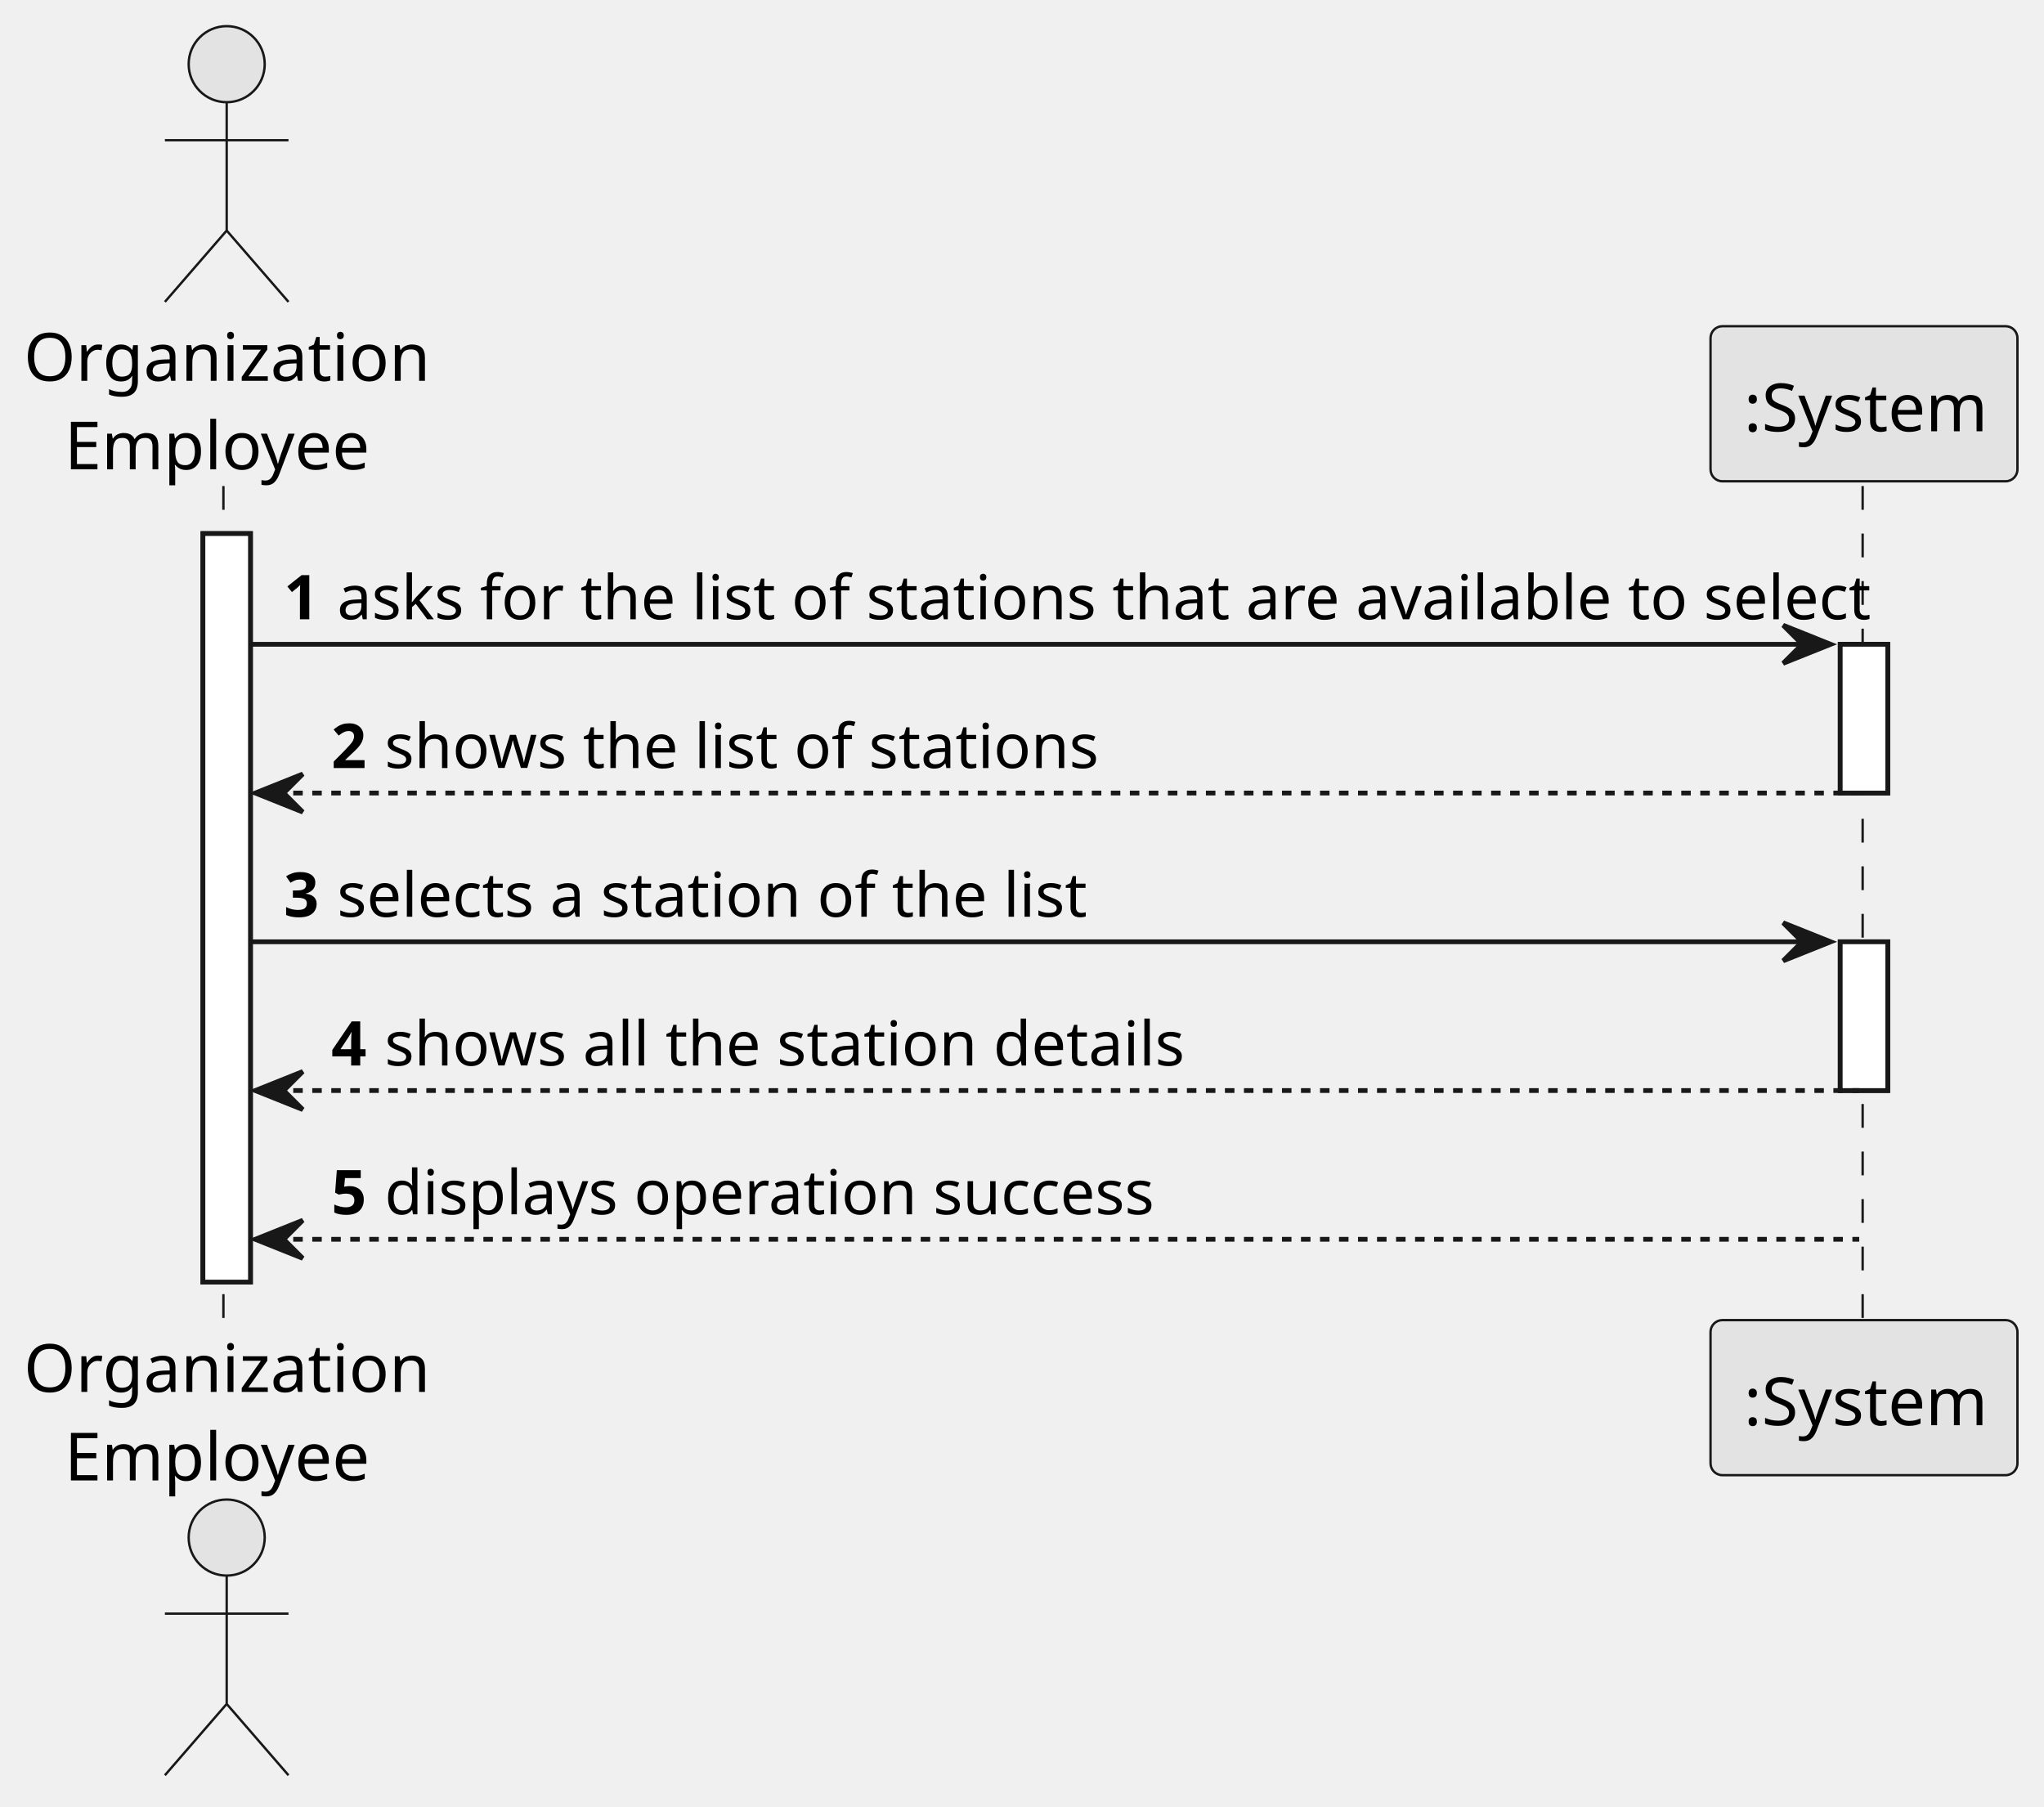
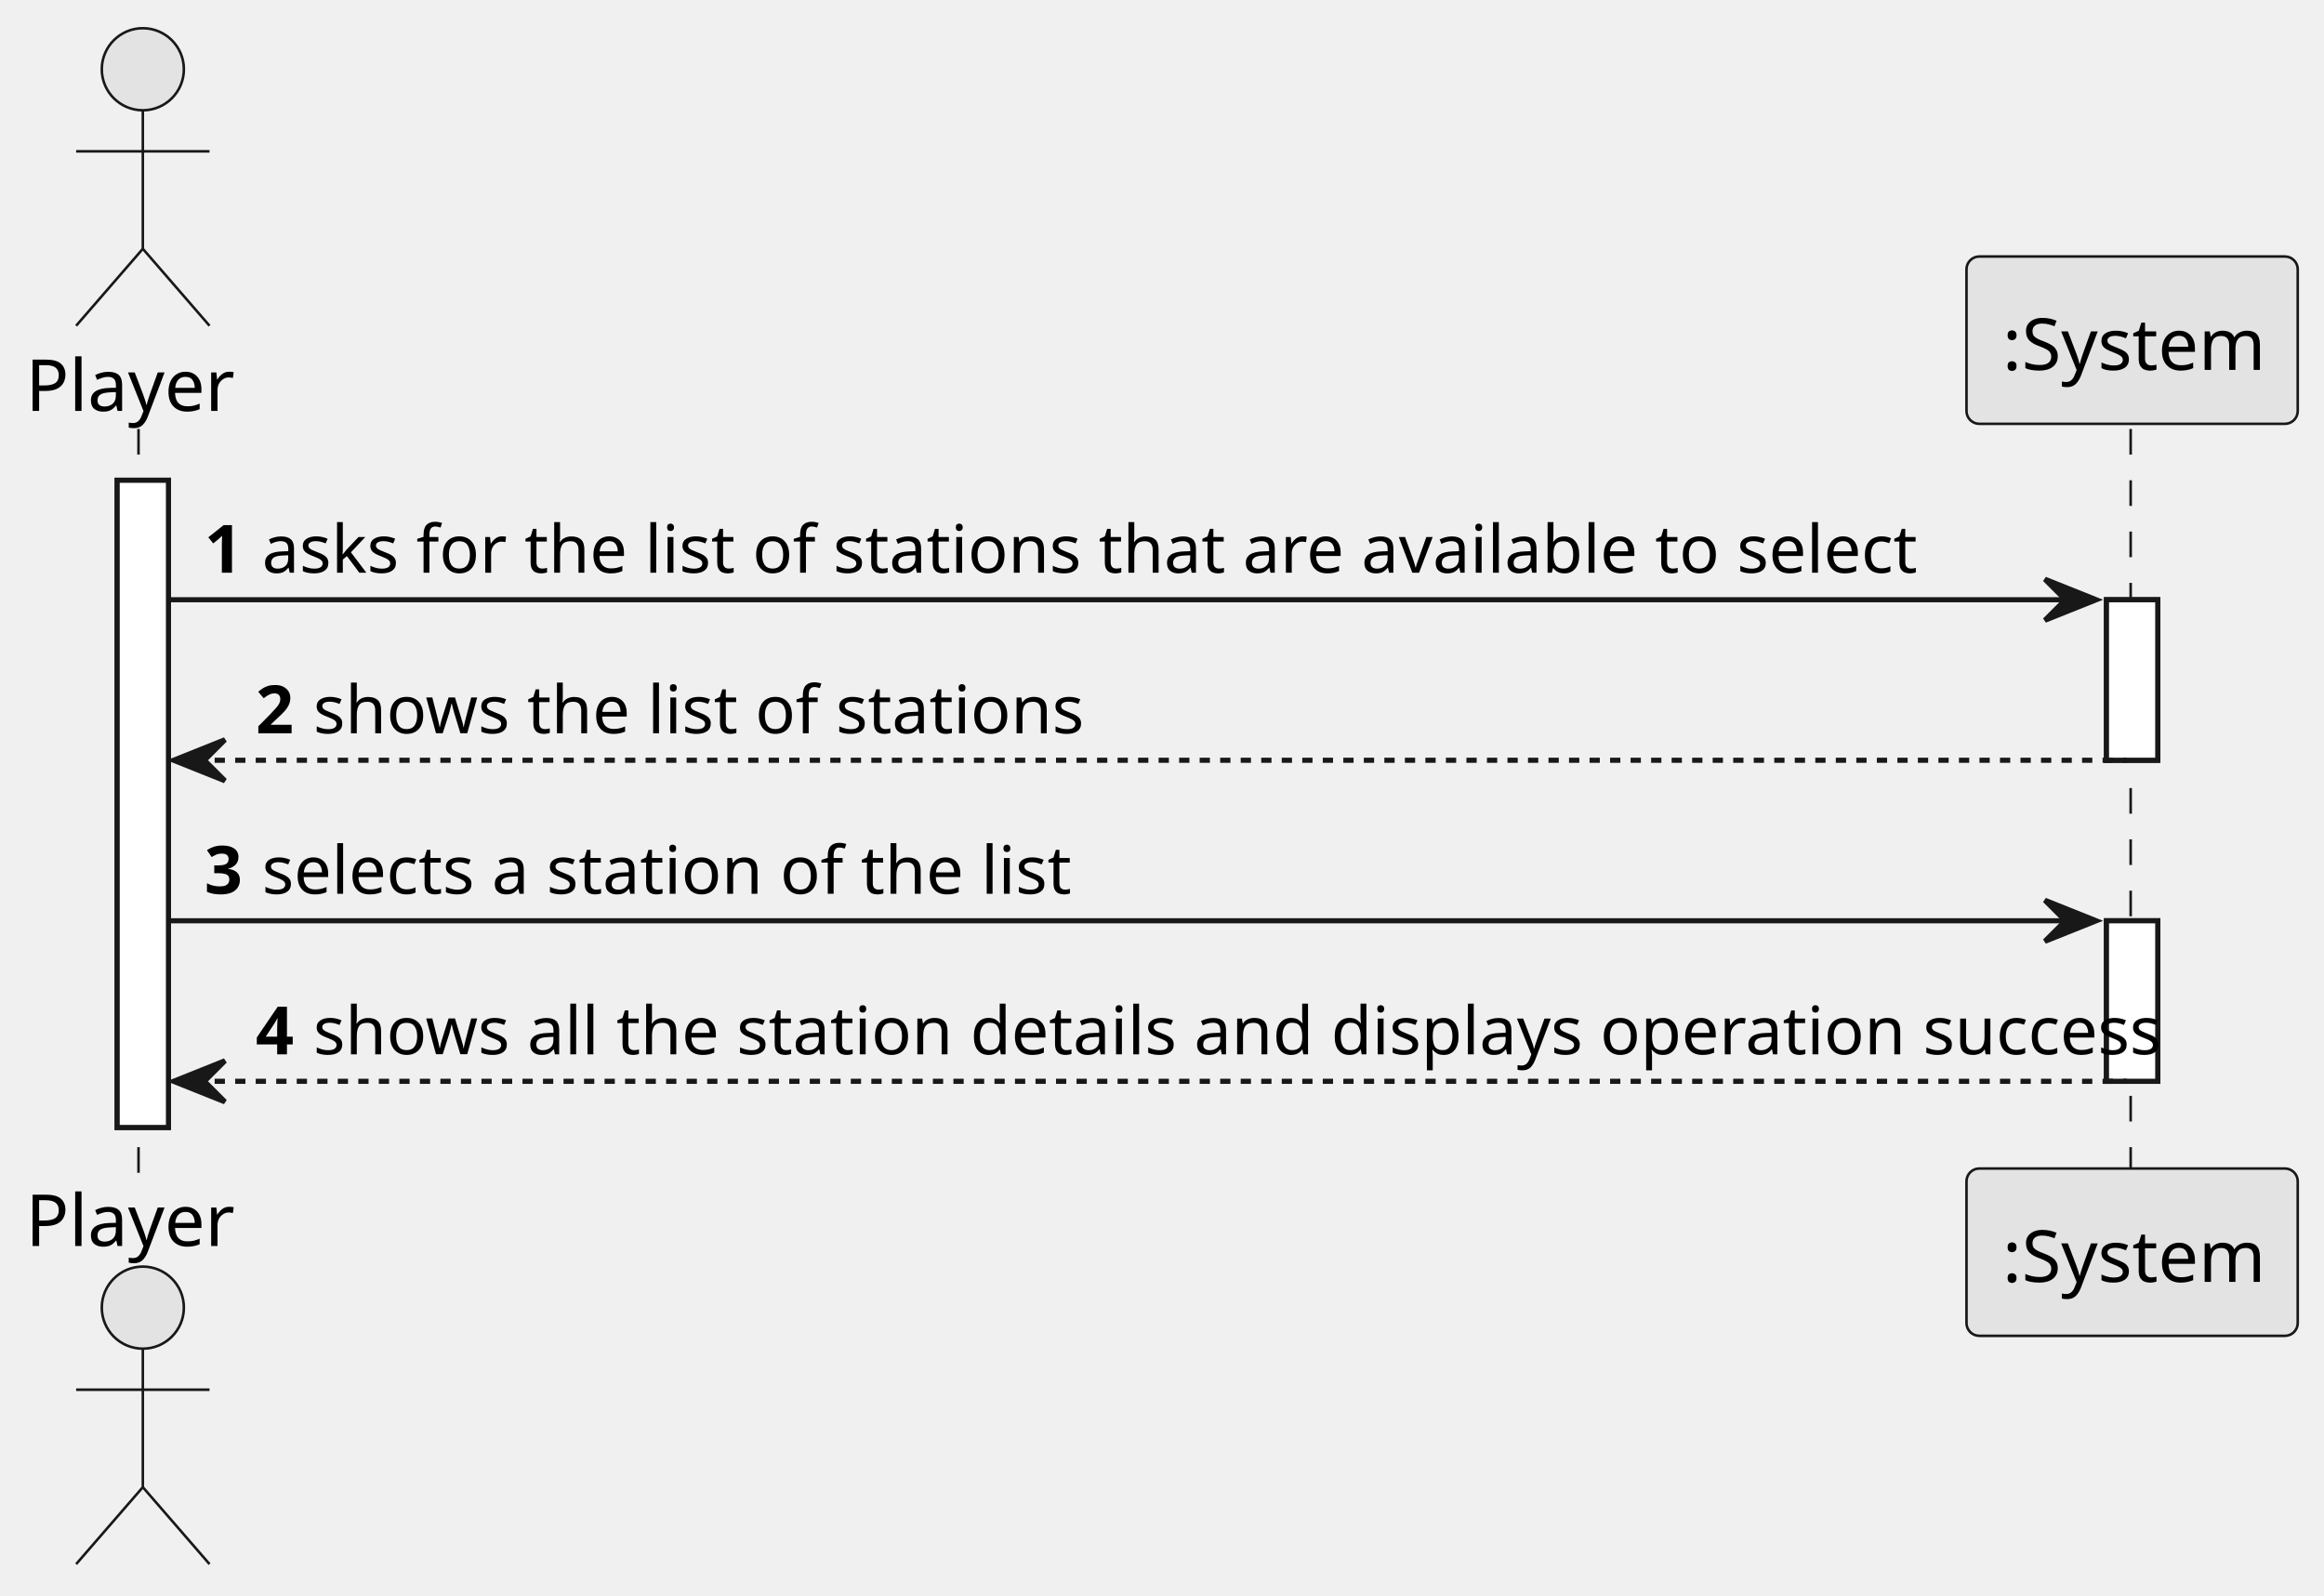
- <svg xmlns="http://www.w3.org/2000/svg" contentStyleType="text/css" height="380px" preserveAspectRatio="none" style="width:430px;height:380px;background:#FFFFFF;" version="1.1" viewBox="0 0 430 380" width="430px" zoomAndPan="magnify">
+ <svg xmlns="http://www.w3.org/2000/svg" contentStyleType="text/css" height="311px" preserveAspectRatio="none" style="width:453px;height:311px;background:#FFFFFF;" version="1.1" viewBox="0 0 453 311" width="453px" zoomAndPan="magnify">
  <defs />
  <g>
-     <rect fill="#FFFFFF" height="157.455" style="stroke:#181818;stroke-width:1.0;" width="10" x="42.69" y="112.242" />
-     <rect fill="#FFFFFF" height="31.291" style="stroke:#181818;stroke-width:1.0;" width="10" x="387.131" y="135.533" />
-     <rect fill="#FFFFFF" height="31.291" style="stroke:#181818;stroke-width:1.0;" width="10" x="387.131" y="198.115" />
-     <line style="stroke:#181818;stroke-width:0.5;stroke-dasharray:5.0,5.0;" x1="47" x2="47" y1="102.242" y2="278.697" />
-     <line style="stroke:#181818;stroke-width:0.5;stroke-dasharray:5.0,5.0;" x1="391.848" x2="391.848" y1="102.242" y2="278.697" />
-     <text fill="#000000" font-family="sans-serif" font-size="14" lengthAdjust="spacing" textLength="79.379" x="5" y="80.107">Organization</text>
-     <text fill="#000000" font-family="sans-serif" font-size="14" lengthAdjust="spacing" textLength="62.255" x="13.562" y="98.728">Employee</text>
-     <ellipse cx="47.69" cy="13.5" fill="#E3E3E3" rx="8" ry="8" style="stroke:#181818;stroke-width:0.5;" />
-     <path d="M47.69,21.5 L47.69,48.5 M34.69,29.5 L60.69,29.5 M47.69,48.5 L34.69,63.5 M47.69,48.5 L60.69,63.5 " fill="none" style="stroke:#181818;stroke-width:0.5;" />
-     <text fill="#000000" font-family="sans-serif" font-size="14" lengthAdjust="spacing" textLength="79.379" x="5" y="292.805">Organization</text>
-     <text fill="#000000" font-family="sans-serif" font-size="14" lengthAdjust="spacing" textLength="62.255" x="13.562" y="311.426">Employee</text>
-     <ellipse cx="47.69" cy="323.44" fill="#E3E3E3" rx="8" ry="8" style="stroke:#181818;stroke-width:0.5;" />
-     <path d="M47.69,331.44 L47.69,358.44 M34.69,339.44 L60.69,339.44 M47.69,358.44 L34.69,373.44 M47.69,358.44 L60.69,373.44 " fill="none" style="stroke:#181818;stroke-width:0.5;" />
-     <rect fill="#E3E3E3" height="32.621" rx="2.5" ry="2.5" style="stroke:#181818;stroke-width:0.5;" width="64.565" x="359.848" y="68.621" />
-     <text fill="#000000" font-family="sans-serif" font-size="14" lengthAdjust="spacing" textLength="50.565" x="366.848" y="90.728">:System</text>
-     <rect fill="#E3E3E3" height="32.621" rx="2.5" ry="2.5" style="stroke:#181818;stroke-width:0.5;" width="64.565" x="359.848" y="277.697" />
-     <text fill="#000000" font-family="sans-serif" font-size="14" lengthAdjust="spacing" textLength="50.565" x="366.848" y="299.805">:System</text>
-     <rect fill="#FFFFFF" height="157.455" style="stroke:#181818;stroke-width:1.0;" width="10" x="42.69" y="112.242" />
-     <rect fill="#FFFFFF" height="31.291" style="stroke:#181818;stroke-width:1.0;" width="10" x="387.131" y="135.533" />
-     <rect fill="#FFFFFF" height="31.291" style="stroke:#181818;stroke-width:1.0;" width="10" x="387.131" y="198.115" />
-     <polygon fill="#181818" points="375.131,131.533,385.131,135.533,375.131,139.533,379.131,135.533" style="stroke:#181818;stroke-width:1.0;" />
-     <line style="stroke:#181818;stroke-width:1.0;" x1="52.69" x2="381.131" y1="135.533" y2="135.533" />
-     <text fill="#000000" font-family="sans-serif" font-size="13" font-weight="bold" lengthAdjust="spacing" textLength="7.23" x="59.69" y="130.27">1</text>
-     <text fill="#000000" font-family="sans-serif" font-size="13" lengthAdjust="spacing" textLength="304.211" x="70.919" y="130.27">asks for the list of stations that are available to select</text>
-     <polygon fill="#181818" points="63.69,162.824,53.69,166.824,63.69,170.824,59.69,166.824" style="stroke:#181818;stroke-width:1.0;" />
-     <line style="stroke:#181818;stroke-width:1.0;stroke-dasharray:2.0,2.0;" x1="57.69" x2="391.131" y1="166.824" y2="166.824" />
-     <text fill="#000000" font-family="sans-serif" font-size="13" font-weight="bold" lengthAdjust="spacing" textLength="7.23" x="69.689" y="161.561">2</text>
-     <text fill="#000000" font-family="sans-serif" font-size="13" lengthAdjust="spacing" textLength="140.899" x="80.919" y="161.561">shows the list of stations</text>
-     <polygon fill="#181818" points="375.131,194.115,385.131,198.115,375.131,202.115,379.131,198.115" style="stroke:#181818;stroke-width:1.0;" />
-     <line style="stroke:#181818;stroke-width:1.0;" x1="52.69" x2="381.131" y1="198.115" y2="198.115" />
-     <text fill="#000000" font-family="sans-serif" font-size="13" font-weight="bold" lengthAdjust="spacing" textLength="7.23" x="59.69" y="192.852">3</text>
-     <text fill="#000000" font-family="sans-serif" font-size="13" lengthAdjust="spacing" textLength="148.852" x="70.919" y="192.852">selects a station of the list</text>
-     <polygon fill="#181818" points="63.69,225.406,53.69,229.406,63.69,233.406,59.69,229.406" style="stroke:#181818;stroke-width:1.0;" />
-     <line style="stroke:#181818;stroke-width:1.0;stroke-dasharray:2.0,2.0;" x1="57.69" x2="391.131" y1="229.406" y2="229.406" />
-     <text fill="#000000" font-family="sans-serif" font-size="13" font-weight="bold" lengthAdjust="spacing" textLength="7.23" x="69.689" y="224.144">4</text>
-     <text fill="#000000" font-family="sans-serif" font-size="13" lengthAdjust="spacing" textLength="158.253" x="80.919" y="224.144">shows all the station details</text>
-     <polygon fill="#181818" points="63.69,256.697,53.69,260.697,63.69,264.697,59.69,260.697" style="stroke:#181818;stroke-width:1.0;" />
-     <line style="stroke:#181818;stroke-width:1.0;stroke-dasharray:2.0,2.0;" x1="57.69" x2="391.131" y1="260.697" y2="260.697" />
-     <text fill="#000000" font-family="sans-serif" font-size="13" font-weight="bold" lengthAdjust="spacing" textLength="7.23" x="69.689" y="255.435">5</text>
-     <text fill="#000000" font-family="sans-serif" font-size="13" lengthAdjust="spacing" textLength="155.359" x="80.919" y="255.435">displays operation success</text>
+     <rect fill="#FFFFFF" height="126.164" style="stroke:#181818;stroke-width:1.0;" width="10" x="22.841" y="93.621" />
+     <rect fill="#FFFFFF" height="31.291" style="stroke:#181818;stroke-width:1.0;" width="10" x="410.597" y="116.912" />
+     <rect fill="#FFFFFF" height="31.291" style="stroke:#181818;stroke-width:1.0;" width="10" x="410.597" y="179.494" />
+     <line style="stroke:#181818;stroke-width:0.5;stroke-dasharray:5.0,5.0;" x1="27" x2="27" y1="83.621" y2="228.785" />
+     <line style="stroke:#181818;stroke-width:0.5;stroke-dasharray:5.0,5.0;" x1="415.315" x2="415.315" y1="83.621" y2="228.785" />
+     <text fill="#000000" font-family="sans-serif" font-size="14" lengthAdjust="spacing" textLength="39.683" x="5" y="80.107">Player</text>
+     <ellipse cx="27.841" cy="13.5" fill="#E3E3E3" rx="8" ry="8" style="stroke:#181818;stroke-width:0.5;" />
+     <path d="M27.841,21.5 L27.841,48.5 M14.841,29.5 L40.841,29.5 M27.841,48.5 L14.841,63.5 M27.841,48.5 L40.841,63.5 " fill="none" style="stroke:#181818;stroke-width:0.5;" />
+     <text fill="#000000" font-family="sans-serif" font-size="14" lengthAdjust="spacing" textLength="39.683" x="5" y="242.893">Player</text>
+     <ellipse cx="27.841" cy="254.906" fill="#E3E3E3" rx="8" ry="8" style="stroke:#181818;stroke-width:0.5;" />
+     <path d="M27.841,262.906 L27.841,289.906 M14.841,270.906 L40.841,270.906 M27.841,289.906 L14.841,304.906 M27.841,289.906 L40.841,304.906 " fill="none" style="stroke:#181818;stroke-width:0.5;" />
+     <rect fill="#E3E3E3" height="32.621" rx="2.5" ry="2.5" style="stroke:#181818;stroke-width:0.5;" width="64.565" x="383.315" y="50" />
+     <text fill="#000000" font-family="sans-serif" font-size="14" lengthAdjust="spacing" textLength="50.565" x="390.315" y="72.107">:System</text>
+     <rect fill="#E3E3E3" height="32.621" rx="2.5" ry="2.5" style="stroke:#181818;stroke-width:0.5;" width="64.565" x="383.315" y="227.785" />
+     <text fill="#000000" font-family="sans-serif" font-size="14" lengthAdjust="spacing" textLength="50.565" x="390.315" y="249.893">:System</text>
+     <rect fill="#FFFFFF" height="126.164" style="stroke:#181818;stroke-width:1.0;" width="10" x="22.841" y="93.621" />
+     <rect fill="#FFFFFF" height="31.291" style="stroke:#181818;stroke-width:1.0;" width="10" x="410.597" y="116.912" />
+     <rect fill="#FFFFFF" height="31.291" style="stroke:#181818;stroke-width:1.0;" width="10" x="410.597" y="179.494" />
+     <polygon fill="#181818" points="398.597,112.912,408.597,116.912,398.597,120.912,402.597,116.912" style="stroke:#181818;stroke-width:1.0;" />
+     <line style="stroke:#181818;stroke-width:1.0;" x1="32.841" x2="404.597" y1="116.912" y2="116.912" />
+     <text fill="#000000" font-family="sans-serif" font-size="13" font-weight="bold" lengthAdjust="spacing" textLength="7.23" x="39.841" y="111.649">1</text>
+     <text fill="#000000" font-family="sans-serif" font-size="13" lengthAdjust="spacing" textLength="304.211" x="51.071" y="111.649">asks for the list of stations that are available to select</text>
+     <polygon fill="#181818" points="43.841,144.203,33.841,148.203,43.841,152.203,39.841,148.203" style="stroke:#181818;stroke-width:1.0;" />
+     <line style="stroke:#181818;stroke-width:1.0;stroke-dasharray:2.0,2.0;" x1="37.841" x2="414.597" y1="148.203" y2="148.203" />
+     <text fill="#000000" font-family="sans-serif" font-size="13" font-weight="bold" lengthAdjust="spacing" textLength="7.23" x="49.841" y="142.94">2</text>
+     <text fill="#000000" font-family="sans-serif" font-size="13" lengthAdjust="spacing" textLength="140.899" x="61.071" y="142.94">shows the list of stations</text>
+     <polygon fill="#181818" points="398.597,175.494,408.597,179.494,398.597,183.494,402.597,179.494" style="stroke:#181818;stroke-width:1.0;" />
+     <line style="stroke:#181818;stroke-width:1.0;" x1="32.841" x2="404.597" y1="179.494" y2="179.494" />
+     <text fill="#000000" font-family="sans-serif" font-size="13" font-weight="bold" lengthAdjust="spacing" textLength="7.23" x="39.841" y="174.231">3</text>
+     <text fill="#000000" font-family="sans-serif" font-size="13" lengthAdjust="spacing" textLength="148.852" x="51.071" y="174.231">selects a station of the list</text>
+     <polygon fill="#181818" points="43.841,206.785,33.841,210.785,43.841,214.785,39.841,210.785" style="stroke:#181818;stroke-width:1.0;" />
+     <line style="stroke:#181818;stroke-width:1.0;stroke-dasharray:2.0,2.0;" x1="37.841" x2="414.597" y1="210.785" y2="210.785" />
+     <text fill="#000000" font-family="sans-serif" font-size="13" font-weight="bold" lengthAdjust="spacing" textLength="7.23" x="49.841" y="205.523">4</text>
+     <text fill="#000000" font-family="sans-serif" font-size="13" lengthAdjust="spacing" textLength="342.526" x="61.071" y="205.523">shows all the station details and displays operation success</text>
  </g>
</svg>
